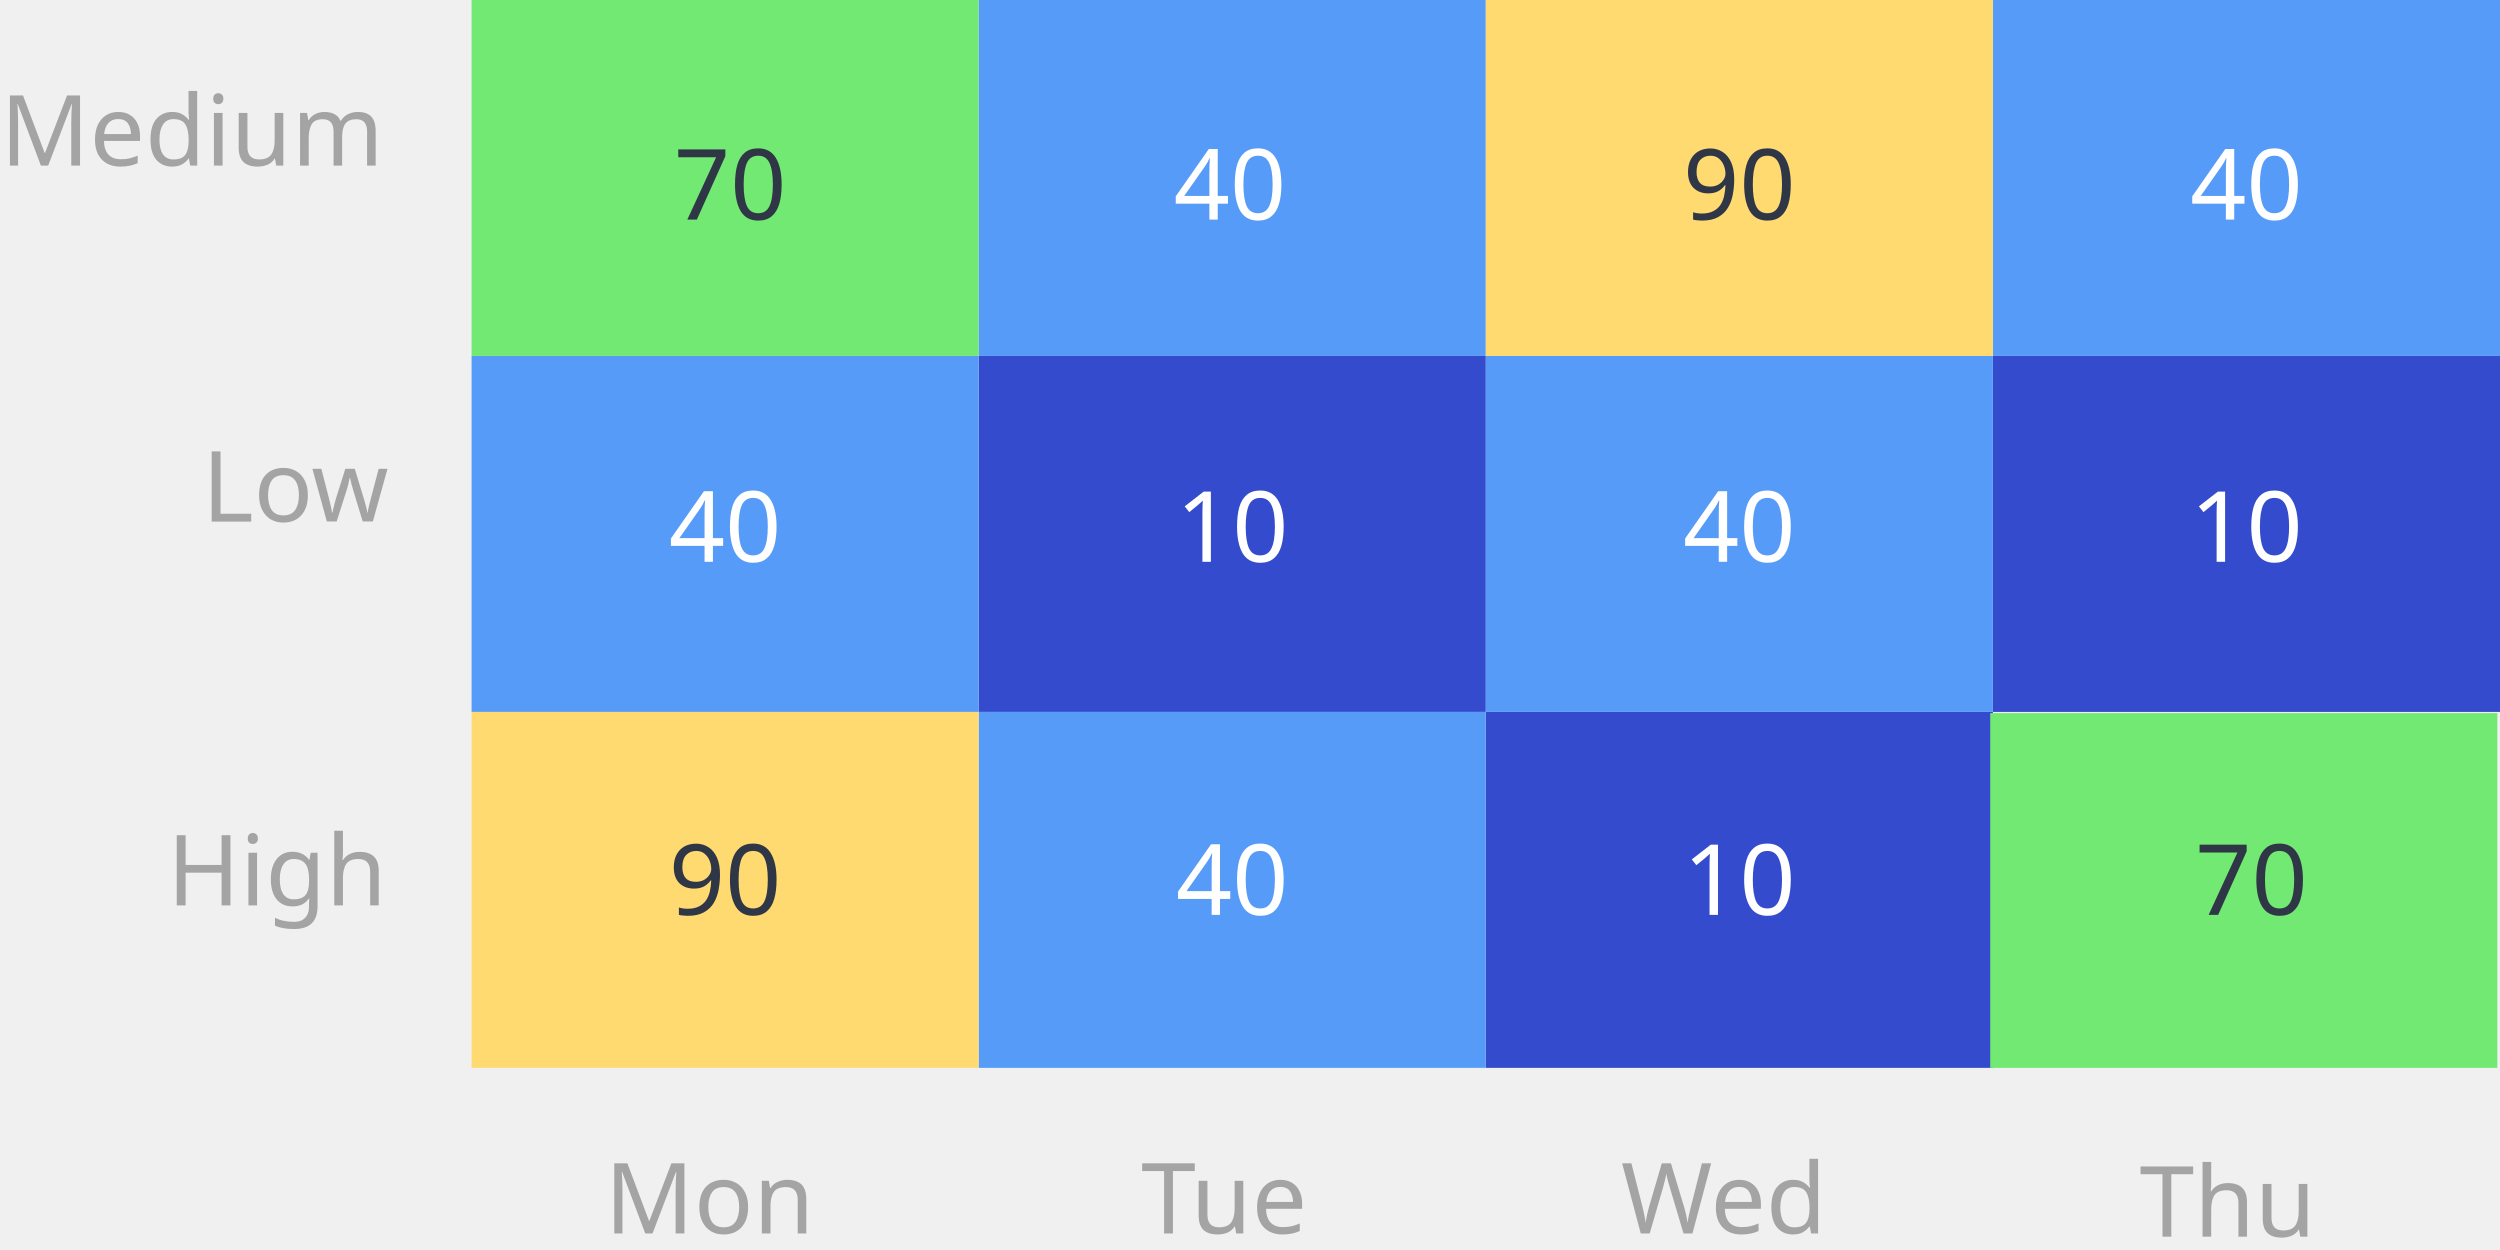
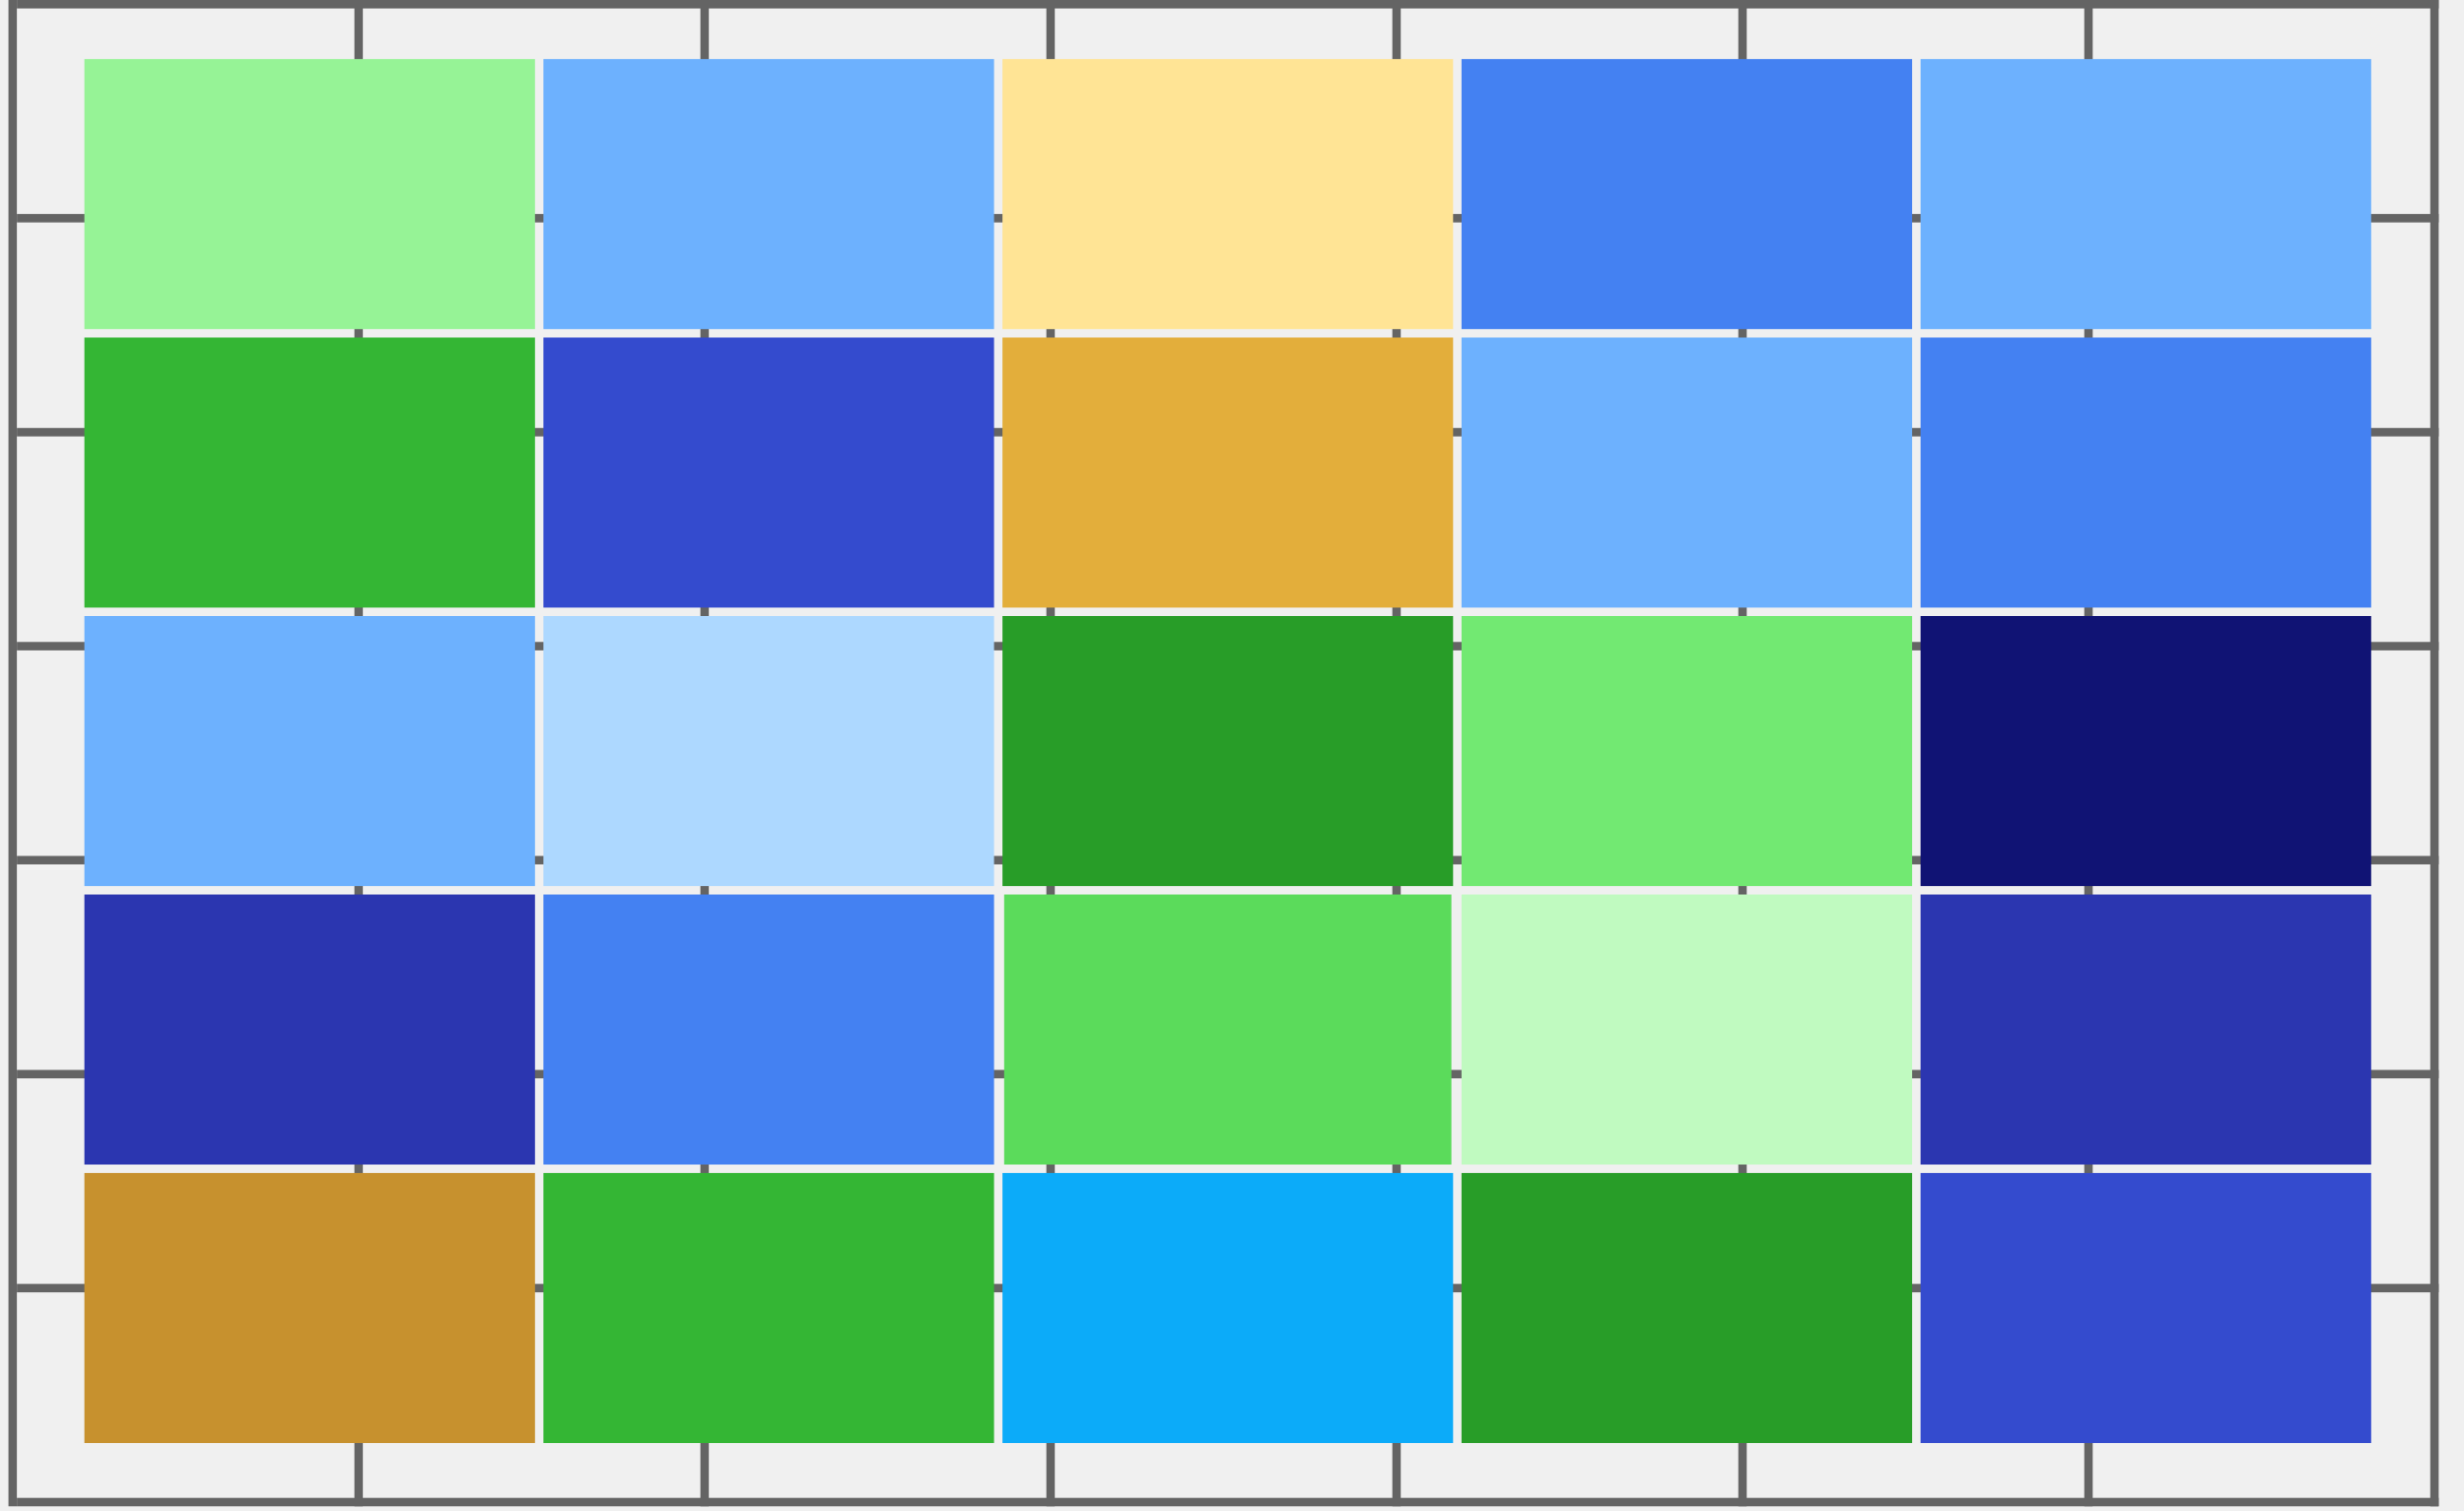
- <svg xmlns="http://www.w3.org/2000/svg" width="356" height="178" viewBox="0 0 356 178" fill="none">
-   <g clip-path="url(#clip0_166_6125)">
-     <rect x="139.365" y="50.688" width="72.212" height="50.688" fill="#344BCE" />
-     <path d="M172.429 80H171.225V73.014C171.225 72.613 171.229 72.291 171.239 72.048C171.248 71.805 171.262 71.553 171.281 71.292C171.131 71.441 170.991 71.567 170.861 71.67C170.739 71.773 170.59 71.903 170.413 72.062L169.349 72.93L168.705 72.104L171.407 70.004H172.429V80ZM182.792 74.988C182.792 76.071 182.68 76.995 182.456 77.76C182.232 78.525 181.873 79.113 181.378 79.524C180.893 79.935 180.254 80.14 179.46 80.14C178.331 80.14 177.496 79.687 176.954 78.782C176.422 77.867 176.156 76.603 176.156 74.988C176.156 73.905 176.264 72.981 176.478 72.216C176.702 71.451 177.057 70.867 177.542 70.466C178.028 70.055 178.667 69.85 179.46 69.85C180.58 69.85 181.416 70.303 181.966 71.208C182.517 72.104 182.792 73.364 182.792 74.988ZM177.388 74.988C177.388 76.36 177.542 77.387 177.85 78.068C178.168 78.749 178.704 79.09 179.46 79.09C180.207 79.09 180.739 78.754 181.056 78.082C181.383 77.401 181.546 76.369 181.546 74.988C181.546 73.625 181.383 72.603 181.056 71.922C180.739 71.241 180.207 70.9 179.46 70.9C178.704 70.9 178.168 71.241 177.85 71.922C177.542 72.603 177.388 73.625 177.388 74.988Z" fill="white" />
-     <rect x="283.788" y="50.688" width="72.212" height="50.688" fill="#344BCE" />
-     <path d="M316.852 80H315.648V73.014C315.648 72.613 315.653 72.291 315.662 72.048C315.672 71.805 315.686 71.553 315.704 71.292C315.555 71.441 315.415 71.567 315.284 71.67C315.163 71.773 315.014 71.903 314.836 72.062L313.772 72.93L313.128 72.104L315.83 70.004H316.852V80ZM327.216 74.988C327.216 76.071 327.104 76.995 326.88 77.76C326.656 78.525 326.297 79.113 325.802 79.524C325.317 79.935 324.677 80.14 323.884 80.14C322.755 80.14 321.919 79.687 321.378 78.782C320.846 77.867 320.58 76.603 320.58 74.988C320.58 73.905 320.687 72.981 320.902 72.216C321.126 71.451 321.481 70.867 321.966 70.466C322.451 70.055 323.091 69.85 323.884 69.85C325.004 69.85 325.839 70.303 326.39 71.208C326.941 72.104 327.216 73.364 327.216 74.988ZM321.812 74.988C321.812 76.36 321.966 77.387 322.274 78.068C322.591 78.749 323.128 79.09 323.884 79.09C324.631 79.09 325.163 78.754 325.48 78.082C325.807 77.401 325.97 76.369 325.97 74.988C325.97 73.625 325.807 72.603 325.48 71.922C325.163 71.241 324.631 70.9 323.884 70.9C323.128 70.9 322.591 71.241 322.274 71.922C321.966 72.603 321.812 73.625 321.812 74.988Z" fill="white" />
-     <rect x="211.576" y="101.376" width="72.212" height="50.688" fill="#344BCE" />
-     <path d="M244.641 130.274H243.437V123.288C243.437 122.887 243.441 122.565 243.451 122.322C243.46 122.08 243.474 121.828 243.493 121.566C243.343 121.716 243.203 121.842 243.073 121.944C242.951 122.047 242.802 122.178 242.625 122.336L241.561 123.204L240.917 122.378L243.619 120.278H244.641V130.274ZM255.004 125.262C255.004 126.345 254.892 127.269 254.668 128.034C254.444 128.8 254.085 129.388 253.59 129.798C253.105 130.209 252.466 130.414 251.672 130.414C250.543 130.414 249.708 129.962 249.166 129.056C248.634 128.142 248.368 126.877 248.368 125.262C248.368 124.18 248.476 123.256 248.69 122.49C248.914 121.725 249.269 121.142 249.754 120.74C250.24 120.33 250.879 120.124 251.672 120.124C252.792 120.124 253.628 120.577 254.178 121.482C254.729 122.378 255.004 123.638 255.004 125.262ZM249.6 125.262C249.6 126.634 249.754 127.661 250.062 128.342C250.38 129.024 250.916 129.364 251.672 129.364C252.419 129.364 252.951 129.028 253.268 128.356C253.595 127.675 253.758 126.644 253.758 125.262C253.758 123.9 253.595 122.878 253.268 122.196C252.951 121.515 252.419 121.174 251.672 121.174C250.916 121.174 250.38 121.515 250.062 122.196C249.754 122.878 249.6 123.9 249.6 125.262Z" fill="white" />
-     <rect x="211.576" y="50.688" width="72.212" height="50.688" fill="#579BF9" />
-     <path d="M247.398 77.732H245.942V80H244.752V77.732H239.964V76.682L244.668 69.948H245.942V76.626H247.398V77.732ZM244.752 76.626V73.476C244.752 72.991 244.757 72.58 244.766 72.244C244.785 71.899 244.804 71.572 244.822 71.264H244.766C244.692 71.441 244.598 71.633 244.486 71.838C244.374 72.043 244.267 72.216 244.164 72.356L241.168 76.626H244.752ZM255.004 74.988C255.004 76.071 254.892 76.995 254.668 77.76C254.444 78.525 254.085 79.113 253.59 79.524C253.105 79.935 252.465 80.14 251.672 80.14C250.543 80.14 249.707 79.687 249.166 78.782C248.634 77.867 248.368 76.603 248.368 74.988C248.368 73.905 248.475 72.981 248.69 72.216C248.914 71.451 249.269 70.867 249.754 70.466C250.239 70.055 250.879 69.85 251.672 69.85C252.792 69.85 253.627 70.303 254.178 71.208C254.729 72.104 255.004 73.364 255.004 74.988ZM249.6 74.988C249.6 76.36 249.754 77.387 250.062 78.068C250.379 78.749 250.916 79.09 251.672 79.09C252.419 79.09 252.951 78.754 253.268 78.082C253.595 77.401 253.758 76.369 253.758 74.988C253.758 73.625 253.595 72.603 253.268 71.922C252.951 71.241 252.419 70.9 251.672 70.9C250.916 70.9 250.379 71.241 250.062 71.922C249.754 72.603 249.6 73.625 249.6 74.988Z" fill="white" />
-     <rect x="139.365" y="101.376" width="72.212" height="50.688" fill="#579BF9" />
-     <path d="M175.187 128.006H173.731V130.274H172.541V128.006H167.753V126.956L172.457 120.222H173.731V126.9H175.187V128.006ZM172.541 126.9V123.75C172.541 123.265 172.545 122.854 172.555 122.518C172.573 122.173 172.592 121.846 172.611 121.538H172.555C172.48 121.716 172.387 121.907 172.275 122.112C172.163 122.318 172.055 122.49 171.953 122.63L168.957 126.9H172.541ZM182.792 125.262C182.792 126.345 182.68 127.269 182.456 128.034C182.232 128.8 181.873 129.388 181.378 129.798C180.893 130.209 180.254 130.414 179.46 130.414C178.331 130.414 177.496 129.962 176.954 129.056C176.422 128.142 176.156 126.877 176.156 125.262C176.156 124.18 176.264 123.256 176.478 122.49C176.702 121.725 177.057 121.142 177.542 120.74C178.028 120.33 178.667 120.124 179.46 120.124C180.58 120.124 181.416 120.577 181.966 121.482C182.517 122.378 182.792 123.638 182.792 125.262ZM177.388 125.262C177.388 126.634 177.542 127.661 177.85 128.342C178.168 129.024 178.704 129.364 179.46 129.364C180.207 129.364 180.739 129.028 181.056 128.356C181.383 127.675 181.546 126.644 181.546 125.262C181.546 123.9 181.383 122.878 181.056 122.196C180.739 121.515 180.207 121.174 179.46 121.174C178.704 121.174 178.168 121.515 177.85 122.196C177.542 122.878 177.388 123.9 177.388 125.262Z" fill="white" />
-     <rect x="139.365" width="72.212" height="50.688" fill="#579BF9" />
-     <path d="M174.861 29.006H173.405V31.274H172.215V29.006H167.427V27.956L172.131 21.222H173.405V27.9H174.861V29.006ZM172.215 27.9V24.75C172.215 24.265 172.22 23.854 172.229 23.518C172.248 23.173 172.266 22.846 172.285 22.538H172.229C172.154 22.716 172.061 22.907 171.949 23.112C171.837 23.318 171.73 23.49 171.627 23.63L168.631 27.9H172.215ZM182.467 26.262C182.467 27.345 182.355 28.269 182.131 29.034C181.907 29.8 181.547 30.388 181.053 30.798C180.567 31.209 179.928 31.414 179.135 31.414C178.005 31.414 177.17 30.962 176.629 30.056C176.097 29.142 175.831 27.877 175.831 26.262C175.831 25.18 175.938 24.256 176.153 23.49C176.377 22.725 176.731 22.142 177.217 21.74C177.702 21.33 178.341 21.124 179.135 21.124C180.255 21.124 181.09 21.577 181.641 22.482C182.191 23.378 182.467 24.638 182.467 26.262ZM177.063 26.262C177.063 27.634 177.217 28.661 177.525 29.342C177.842 30.024 178.379 30.364 179.135 30.364C179.881 30.364 180.413 30.028 180.731 29.356C181.057 28.675 181.221 27.644 181.221 26.262C181.221 24.9 181.057 23.878 180.731 23.196C180.413 22.515 179.881 22.174 179.135 22.174C178.379 22.174 177.842 22.515 177.525 23.196C177.217 23.878 177.063 24.9 177.063 26.262Z" fill="white" />
-     <rect x="283.788" width="72.212" height="50.688" fill="#579BF9" />
-     <path d="M319.61 29.006H318.154V31.274H316.964V29.006H312.176V27.956L316.88 21.222H318.154V27.9H319.61V29.006ZM316.964 27.9V24.75C316.964 24.265 316.969 23.854 316.978 23.518C316.997 23.173 317.016 22.846 317.034 22.538H316.978C316.904 22.716 316.81 22.907 316.698 23.112C316.586 23.318 316.479 23.49 316.376 23.63L313.38 27.9H316.964ZM327.216 26.262C327.216 27.345 327.104 28.269 326.88 29.034C326.656 29.8 326.297 30.388 325.802 30.798C325.317 31.209 324.677 31.414 323.884 31.414C322.755 31.414 321.919 30.962 321.378 30.056C320.846 29.142 320.58 27.877 320.58 26.262C320.58 25.18 320.687 24.256 320.902 23.49C321.126 22.725 321.481 22.142 321.966 21.74C322.451 21.33 323.091 21.124 323.884 21.124C325.004 21.124 325.839 21.577 326.39 22.482C326.941 23.378 327.216 24.638 327.216 26.262ZM321.812 26.262C321.812 27.634 321.966 28.661 322.274 29.342C322.591 30.024 323.128 30.364 323.884 30.364C324.631 30.364 325.163 30.028 325.48 29.356C325.807 28.675 325.97 27.644 325.97 26.262C325.97 24.9 325.807 23.878 325.48 23.196C325.163 22.515 324.631 22.174 323.884 22.174C323.128 22.174 322.591 22.515 322.274 23.196C321.966 23.878 321.812 24.9 321.812 26.262Z" fill="white" />
-     <rect x="67.153" y="50.688" width="72.212" height="50.688" fill="#579BF9" />
-     <path d="M102.975 77.732H101.519V80H100.329V77.732H95.541V76.682L100.245 69.948H101.519V76.626H102.975V77.732ZM100.329 76.626V73.476C100.329 72.991 100.333 72.58 100.343 72.244C100.361 71.899 100.38 71.572 100.399 71.264H100.343C100.268 71.441 100.175 71.633 100.063 71.838C99.951 72.043 99.843 72.216 99.741 72.356L96.745 76.626H100.329ZM110.58 74.988C110.58 76.071 110.468 76.995 110.244 77.76C110.02 78.525 109.661 79.113 109.166 79.524C108.681 79.935 108.042 80.14 107.248 80.14C106.119 80.14 105.284 79.687 104.742 78.782C104.21 77.867 103.944 76.603 103.944 74.988C103.944 73.905 104.052 72.981 104.266 72.216C104.49 71.451 104.845 70.867 105.33 70.466C105.816 70.055 106.455 69.85 107.248 69.85C108.368 69.85 109.204 70.303 109.754 71.208C110.305 72.104 110.58 73.364 110.58 74.988ZM105.176 74.988C105.176 76.36 105.33 77.387 105.638 78.068C105.956 78.749 106.492 79.09 107.248 79.09C107.995 79.09 108.527 78.754 108.844 78.082C109.171 77.401 109.334 76.369 109.334 74.988C109.334 73.625 109.171 72.603 108.844 71.922C108.527 71.241 107.995 70.9 107.248 70.9C106.492 70.9 105.956 71.241 105.638 71.922C105.33 72.603 105.176 73.625 105.176 74.988Z" fill="white" />
-     <rect x="211.576" width="72.212" height="50.688" fill="#FFDA70" />
-     <path d="M246.951 25.548C246.951 26.267 246.885 26.976 246.755 27.676C246.633 28.367 246.405 28.997 246.069 29.566C245.742 30.126 245.275 30.574 244.669 30.91C244.071 31.246 243.301 31.414 242.359 31.414C242.172 31.414 241.953 31.4 241.701 31.372C241.449 31.354 241.248 31.321 241.099 31.274V30.224C241.463 30.346 241.873 30.406 242.331 30.406C242.984 30.406 243.521 30.299 243.941 30.084C244.37 29.87 244.711 29.58 244.963 29.216C245.215 28.843 245.397 28.414 245.509 27.928C245.621 27.434 245.686 26.916 245.705 26.374H245.621C245.406 26.692 245.107 26.967 244.725 27.2C244.342 27.424 243.847 27.536 243.241 27.536C242.382 27.536 241.687 27.275 241.155 26.752C240.632 26.22 240.371 25.474 240.371 24.512C240.371 23.812 240.501 23.21 240.763 22.706C241.024 22.202 241.393 21.815 241.869 21.544C242.354 21.274 242.919 21.138 243.563 21.138C244.197 21.138 244.771 21.302 245.285 21.628C245.798 21.946 246.204 22.431 246.503 23.084C246.801 23.728 246.951 24.55 246.951 25.548ZM243.563 22.174C242.984 22.174 242.508 22.366 242.135 22.748C241.771 23.131 241.589 23.714 241.589 24.498C241.589 25.142 241.743 25.651 242.051 26.024C242.368 26.388 242.853 26.57 243.507 26.57C243.955 26.57 244.342 26.482 244.669 26.304C244.995 26.118 245.247 25.884 245.425 25.604C245.611 25.324 245.705 25.035 245.705 24.736C245.705 24.335 245.625 23.938 245.467 23.546C245.308 23.154 245.07 22.828 244.753 22.566C244.435 22.305 244.039 22.174 243.563 22.174ZM255.004 26.262C255.004 27.345 254.892 28.269 254.668 29.034C254.444 29.8 254.085 30.388 253.59 30.798C253.105 31.209 252.466 31.414 251.672 31.414C250.543 31.414 249.708 30.962 249.166 30.056C248.634 29.142 248.368 27.877 248.368 26.262C248.368 25.18 248.476 24.256 248.69 23.49C248.914 22.725 249.269 22.142 249.754 21.74C250.24 21.33 250.879 21.124 251.672 21.124C252.792 21.124 253.628 21.577 254.178 22.482C254.729 23.378 255.004 24.638 255.004 26.262ZM249.6 26.262C249.6 27.634 249.754 28.661 250.062 29.342C250.38 30.024 250.916 30.364 251.672 30.364C252.419 30.364 252.951 30.028 253.268 29.356C253.595 28.675 253.758 27.644 253.758 26.262C253.758 24.9 253.595 23.878 253.268 23.196C252.951 22.515 252.419 22.174 251.672 22.174C250.916 22.174 250.38 22.515 250.062 23.196C249.754 23.878 249.6 24.9 249.6 26.262Z" fill="#2F3646" />
-     <rect x="67.153" width="72.212" height="50.688" fill="#72E972" />
-     <path d="M97.873 31.274L101.975 22.398H96.585V21.278H103.291V22.23L99.231 31.274H97.873ZM111.303 26.262C111.303 27.345 111.191 28.269 110.967 29.034C110.743 29.8 110.383 30.388 109.889 30.798C109.403 31.209 108.764 31.414 107.971 31.414C106.841 31.414 106.006 30.962 105.465 30.056C104.933 29.142 104.667 27.877 104.667 26.262C104.667 25.18 104.774 24.256 104.989 23.49C105.213 22.725 105.567 22.142 106.053 21.74C106.538 21.33 107.177 21.124 107.971 21.124C109.091 21.124 109.926 21.577 110.477 22.482C111.027 23.378 111.303 24.638 111.303 26.262ZM105.899 26.262C105.899 27.634 106.053 28.661 106.361 29.342C106.678 30.024 107.215 30.364 107.971 30.364C108.717 30.364 109.249 30.028 109.567 29.356C109.893 28.675 110.057 27.644 110.057 26.262C110.057 24.9 109.893 23.878 109.567 23.196C109.249 22.515 108.717 22.174 107.971 22.174C107.215 22.174 106.678 22.515 106.361 23.196C106.053 23.878 105.899 24.9 105.899 26.262Z" fill="#2F3646" />
-     <rect x="67.153" y="101.376" width="72.212" height="50.688" fill="#FFDA70" />
-     <path d="M102.527 124.548C102.527 125.267 102.461 125.976 102.331 126.676C102.209 127.367 101.981 127.997 101.645 128.566C101.318 129.126 100.851 129.574 100.245 129.91C99.647 130.246 98.877 130.414 97.935 130.414C97.748 130.414 97.529 130.4 97.277 130.372C97.025 130.354 96.824 130.321 96.675 130.274V129.224C97.039 129.346 97.449 129.406 97.907 129.406C98.56 129.406 99.097 129.299 99.517 129.084C99.946 128.87 100.287 128.58 100.539 128.216C100.791 127.843 100.973 127.414 101.085 126.928C101.197 126.434 101.262 125.916 101.281 125.374H101.197C100.982 125.692 100.683 125.967 100.301 126.2C99.918 126.424 99.423 126.536 98.817 126.536C97.958 126.536 97.263 126.275 96.731 125.752C96.208 125.22 95.947 124.474 95.947 123.512C95.947 122.812 96.077 122.21 96.339 121.706C96.6 121.202 96.969 120.815 97.445 120.544C97.93 120.274 98.495 120.138 99.139 120.138C99.773 120.138 100.347 120.302 100.861 120.628C101.374 120.946 101.78 121.431 102.079 122.084C102.377 122.728 102.527 123.55 102.527 124.548ZM99.139 121.174C98.56 121.174 98.084 121.366 97.711 121.748C97.347 122.131 97.165 122.714 97.165 123.498C97.165 124.142 97.319 124.651 97.627 125.024C97.944 125.388 98.429 125.57 99.083 125.57C99.531 125.57 99.918 125.482 100.245 125.304C100.571 125.118 100.823 124.884 101.001 124.604C101.187 124.324 101.281 124.035 101.281 123.736C101.281 123.335 101.201 122.938 101.043 122.546C100.884 122.154 100.646 121.828 100.329 121.566C100.011 121.305 99.615 121.174 99.139 121.174ZM110.58 125.262C110.58 126.345 110.468 127.269 110.244 128.034C110.02 128.8 109.661 129.388 109.166 129.798C108.681 130.209 108.042 130.414 107.248 130.414C106.119 130.414 105.284 129.962 104.742 129.056C104.21 128.142 103.944 126.877 103.944 125.262C103.944 124.18 104.052 123.256 104.266 122.49C104.49 121.725 104.845 121.142 105.33 120.74C105.816 120.33 106.455 120.124 107.248 120.124C108.368 120.124 109.204 120.577 109.754 121.482C110.305 122.378 110.58 123.638 110.58 125.262ZM105.176 125.262C105.176 126.634 105.33 127.661 105.638 128.342C105.956 129.024 106.492 129.364 107.248 129.364C107.995 129.364 108.527 129.028 108.844 128.356C109.171 127.675 109.334 126.644 109.334 125.262C109.334 123.9 109.171 122.878 108.844 122.196C108.527 121.515 107.995 121.174 107.248 121.174C106.492 121.174 105.956 121.515 105.638 122.196C105.33 122.878 105.176 123.9 105.176 125.262Z" fill="#2F3646" />
-     <rect x="283.408" y="101.55" width="72.212" height="50.688" fill="#72E972" />
-     <path d="M314.508 130.274L318.61 121.398H313.22V120.278H319.926V121.23L315.866 130.274H314.508ZM327.938 125.262C327.938 126.345 327.826 127.269 327.602 128.034C327.378 128.8 327.019 129.388 326.524 129.798C326.039 130.209 325.399 130.414 324.606 130.414C323.477 130.414 322.641 129.962 322.1 129.056C321.568 128.142 321.302 126.877 321.302 125.262C321.302 124.18 321.409 123.256 321.624 122.49C321.848 121.725 322.203 121.142 322.688 120.74C323.173 120.33 323.813 120.124 324.606 120.124C325.726 120.124 326.561 120.577 327.112 121.482C327.663 122.378 327.938 123.638 327.938 125.262ZM322.534 125.262C322.534 126.634 322.688 127.661 322.996 128.342C323.313 129.024 323.85 129.364 324.606 129.364C325.353 129.364 325.885 129.028 326.202 128.356C326.529 127.675 326.692 126.644 326.692 125.262C326.692 123.9 326.529 122.878 326.202 122.196C325.885 121.515 325.353 121.174 324.606 121.174C323.85 121.174 323.313 121.515 322.996 122.196C322.688 122.878 322.534 123.9 322.534 125.262Z" fill="#2F3646" />
-   </g>
-   <path d="M32.814 128.933H31.554V124.271H26.43V128.933H25.17V118.937H26.43V123.165H31.554V118.937H32.814V128.933ZM36.009 118.615C36.195 118.615 36.359 118.68 36.499 118.811C36.648 118.932 36.723 119.128 36.723 119.399C36.723 119.67 36.648 119.87 36.499 120.001C36.359 120.122 36.195 120.183 36.009 120.183C35.803 120.183 35.631 120.122 35.491 120.001C35.351 119.87 35.281 119.67 35.281 119.399C35.281 119.128 35.351 118.932 35.491 118.811C35.631 118.68 35.803 118.615 36.009 118.615ZM36.611 121.429V128.933H35.379V121.429H36.611ZM41.648 121.289C42.143 121.289 42.586 121.382 42.978 121.569C43.379 121.756 43.72 122.04 44 122.423H44.07L44.238 121.429H45.218V129.059C45.218 130.132 44.943 130.94 44.392 131.481C43.851 132.022 43.006 132.293 41.858 132.293C40.757 132.293 39.856 132.134 39.156 131.817V130.683C39.893 131.075 40.817 131.271 41.928 131.271C42.572 131.271 43.076 131.08 43.44 130.697C43.813 130.324 44 129.81 44 129.157V128.863C44 128.751 44.005 128.592 44.014 128.387C44.023 128.172 44.033 128.023 44.042 127.939H43.986C43.482 128.695 42.707 129.073 41.662 129.073C40.691 129.073 39.931 128.732 39.38 128.051C38.839 127.37 38.568 126.418 38.568 125.195C38.568 124 38.839 123.053 39.38 122.353C39.931 121.644 40.687 121.289 41.648 121.289ZM41.816 122.325C41.191 122.325 40.705 122.577 40.36 123.081C40.015 123.576 39.842 124.285 39.842 125.209C39.842 126.133 40.01 126.842 40.346 127.337C40.682 127.822 41.181 128.065 41.844 128.065C42.6 128.065 43.151 127.864 43.496 127.463C43.841 127.052 44.014 126.394 44.014 125.489V125.195C44.014 124.178 43.837 123.445 43.482 122.997C43.127 122.549 42.572 122.325 41.816 122.325ZM48.833 118.293V121.415C48.833 121.788 48.81 122.138 48.763 122.465H48.847C49.09 122.082 49.417 121.793 49.827 121.597C50.247 121.401 50.7 121.303 51.185 121.303C52.091 121.303 52.772 121.522 53.229 121.961C53.696 122.39 53.929 123.086 53.929 124.047V128.933H52.711V124.131C52.711 122.927 52.151 122.325 51.031 122.325C50.191 122.325 49.613 122.563 49.295 123.039C48.987 123.506 48.833 124.178 48.833 125.055V128.933H47.601V118.293H48.833Z" fill="#A4A4A4" />
-   <path d="M30.142 74.274V64.278H31.402V73.154H35.77V74.274H30.142ZM43.84 70.508C43.84 71.749 43.523 72.71 42.888 73.392C42.263 74.073 41.413 74.414 40.34 74.414C39.677 74.414 39.085 74.264 38.562 73.966C38.049 73.658 37.643 73.215 37.344 72.636C37.045 72.048 36.896 71.338 36.896 70.508C36.896 69.266 37.204 68.31 37.82 67.638C38.445 66.966 39.299 66.63 40.382 66.63C41.054 66.63 41.651 66.784 42.174 67.092C42.697 67.391 43.103 67.829 43.392 68.408C43.691 68.977 43.84 69.677 43.84 70.508ZM38.17 70.508C38.17 71.394 38.343 72.099 38.688 72.622C39.043 73.135 39.603 73.392 40.368 73.392C41.124 73.392 41.679 73.135 42.034 72.622C42.389 72.099 42.566 71.394 42.566 70.508C42.566 69.621 42.389 68.926 42.034 68.422C41.679 67.918 41.119 67.666 40.354 67.666C39.589 67.666 39.033 67.918 38.688 68.422C38.343 68.926 38.17 69.621 38.17 70.508ZM51.651 74.26L50.363 70.032C50.242 69.649 50.135 69.276 50.041 68.912C49.948 68.548 49.883 68.258 49.845 68.044H49.789C49.752 68.258 49.691 68.548 49.607 68.912C49.523 69.276 49.416 69.654 49.285 70.046L47.941 74.26H46.541L44.483 66.756H45.757L46.793 70.76C46.896 71.161 46.994 71.567 47.087 71.978C47.181 72.388 47.246 72.729 47.283 73H47.339C47.367 72.841 47.409 72.645 47.465 72.412C47.521 72.178 47.582 71.936 47.647 71.684C47.712 71.422 47.778 71.189 47.843 70.984L49.173 66.756H50.517L51.805 70.984C51.898 71.311 51.996 71.66 52.099 72.034C52.202 72.407 52.272 72.725 52.309 72.986H52.365C52.393 72.752 52.454 72.43 52.547 72.02C52.65 71.609 52.757 71.189 52.869 70.76L53.919 66.756H55.179L53.093 74.26H51.651Z" fill="#A4A4A4" />
-   <path d="M5.824 23.586L2.534 14.822H2.478C2.506 15.111 2.529 15.503 2.548 15.998C2.567 16.483 2.576 16.992 2.576 17.524V23.586H1.414V13.59H3.276L6.356 21.78H6.412L9.548 13.59H11.396V23.586H10.15V17.44C10.15 16.954 10.159 16.474 10.178 15.998C10.206 15.522 10.229 15.134 10.248 14.836H10.192L6.86 23.586H5.824ZM16.845 15.942C17.48 15.942 18.031 16.082 18.497 16.362C18.964 16.642 19.319 17.038 19.561 17.552C19.813 18.056 19.939 18.648 19.939 19.33V20.072H14.801C14.82 20.921 15.035 21.57 15.445 22.018C15.865 22.456 16.449 22.676 17.195 22.676C17.671 22.676 18.091 22.634 18.455 22.55C18.829 22.456 19.211 22.326 19.603 22.158V23.236C19.221 23.404 18.843 23.525 18.469 23.6C18.096 23.684 17.653 23.726 17.139 23.726C16.421 23.726 15.791 23.581 15.249 23.292C14.708 23.003 14.283 22.573 13.975 22.004C13.677 21.434 13.527 20.73 13.527 19.89C13.527 19.069 13.663 18.364 13.933 17.776C14.213 17.188 14.601 16.735 15.095 16.418C15.599 16.101 16.183 15.942 16.845 15.942ZM16.831 16.95C16.243 16.95 15.777 17.141 15.431 17.524C15.095 17.897 14.895 18.42 14.829 19.092H18.651C18.642 18.457 18.493 17.944 18.203 17.552C17.914 17.151 17.457 16.95 16.831 16.95ZM24.51 23.726C23.576 23.726 22.83 23.404 22.27 22.76C21.71 22.107 21.43 21.136 21.43 19.848C21.43 18.56 21.71 17.589 22.27 16.936C22.839 16.273 23.59 15.942 24.524 15.942C25.102 15.942 25.574 16.049 25.938 16.264C26.311 16.479 26.614 16.74 26.848 17.048H26.932C26.913 16.927 26.894 16.749 26.876 16.516C26.857 16.273 26.848 16.082 26.848 15.942V12.946H28.08V23.586H27.086L26.904 22.578H26.848C26.624 22.895 26.325 23.166 25.952 23.39C25.578 23.614 25.098 23.726 24.51 23.726ZM24.706 22.704C25.499 22.704 26.054 22.489 26.372 22.06C26.698 21.621 26.862 20.963 26.862 20.086V19.862C26.862 18.928 26.708 18.215 26.4 17.72C26.092 17.216 25.522 16.964 24.692 16.964C24.029 16.964 23.53 17.23 23.194 17.762C22.867 18.285 22.704 18.989 22.704 19.876C22.704 20.772 22.867 21.467 23.194 21.962C23.53 22.456 24.034 22.704 24.706 22.704ZM31.093 13.268C31.28 13.268 31.443 13.333 31.583 13.464C31.732 13.585 31.807 13.781 31.807 14.052C31.807 14.322 31.732 14.523 31.583 14.654C31.443 14.775 31.28 14.836 31.093 14.836C30.888 14.836 30.715 14.775 30.575 14.654C30.435 14.523 30.365 14.322 30.365 14.052C30.365 13.781 30.435 13.585 30.575 13.464C30.715 13.333 30.888 13.268 31.093 13.268ZM31.695 16.082V23.586H30.463V16.082H31.695ZM40.344 16.082V23.586H39.336L39.154 22.592H39.098C38.856 22.984 38.52 23.273 38.09 23.46C37.661 23.637 37.204 23.726 36.718 23.726C35.813 23.726 35.132 23.511 34.674 23.082C34.217 22.643 33.988 21.948 33.988 20.996V16.082H35.234V20.912C35.234 22.107 35.79 22.704 36.9 22.704C37.731 22.704 38.305 22.471 38.622 22.004C38.949 21.537 39.112 20.865 39.112 19.988V16.082H40.344ZM50.959 15.942C51.808 15.942 52.443 16.161 52.863 16.6C53.283 17.038 53.493 17.738 53.493 18.7V23.586H52.275V18.756C52.275 17.57 51.766 16.978 50.749 16.978C50.021 16.978 49.498 17.188 49.181 17.608C48.873 18.028 48.719 18.639 48.719 19.442V23.586H47.501V18.756C47.501 17.57 46.987 16.978 45.961 16.978C45.205 16.978 44.682 17.211 44.393 17.678C44.103 18.145 43.959 18.817 43.959 19.694V23.586H42.727V16.082H43.721L43.903 17.104H43.973C44.206 16.712 44.519 16.422 44.911 16.236C45.312 16.04 45.737 15.942 46.185 15.942C47.361 15.942 48.126 16.362 48.481 17.202H48.551C48.803 16.773 49.143 16.455 49.573 16.25C50.002 16.044 50.464 15.942 50.959 15.942Z" fill="#A4A4A4" />
-   <path d="M91.885 175.65L88.595 166.886H88.539C88.567 167.175 88.591 167.567 88.609 168.062C88.628 168.547 88.637 169.056 88.637 169.588V175.65H87.475V165.654H89.337L92.417 173.844H92.473L95.609 165.654H97.457V175.65H96.211V169.504C96.211 169.018 96.221 168.538 96.239 168.062C96.267 167.586 96.291 167.198 96.309 166.9H96.253L92.921 175.65H91.885ZM106.533 171.884C106.533 173.125 106.215 174.086 105.581 174.768C104.955 175.449 104.106 175.79 103.033 175.79C102.37 175.79 101.777 175.64 101.255 175.342C100.741 175.034 100.335 174.59 100.037 174.012C99.738 173.424 99.588 172.714 99.588 171.884C99.588 170.642 99.897 169.686 100.513 169.014C101.138 168.342 101.992 168.006 103.075 168.006C103.747 168.006 104.344 168.16 104.867 168.468C105.389 168.766 105.795 169.205 106.085 169.784C106.383 170.353 106.533 171.053 106.533 171.884ZM100.863 171.884C100.863 172.77 101.035 173.475 101.381 173.998C101.735 174.511 102.295 174.768 103.061 174.768C103.817 174.768 104.372 174.511 104.727 173.998C105.081 173.475 105.259 172.77 105.259 171.884C105.259 170.997 105.081 170.302 104.727 169.798C104.372 169.294 103.812 169.042 103.047 169.042C102.281 169.042 101.726 169.294 101.381 169.798C101.035 170.302 100.863 170.997 100.863 171.884ZM112.097 168.006C112.993 168.006 113.67 168.225 114.127 168.664C114.584 169.102 114.813 169.802 114.813 170.764V175.65H113.595V170.848C113.595 169.644 113.035 169.042 111.915 169.042C111.084 169.042 110.51 169.275 110.193 169.742C109.876 170.208 109.717 170.88 109.717 171.758V175.65H108.485V168.146H109.479L109.661 169.168H109.731C109.974 168.776 110.31 168.486 110.739 168.3C111.168 168.104 111.621 168.006 112.097 168.006Z" fill="#A4A4A4" />
-   <path d="M167.025 175.65H165.765V166.76H162.643V165.654H170.133V166.76H167.025V175.65ZM177.047 168.146V175.65H176.039L175.857 174.656H175.801C175.558 175.048 175.222 175.337 174.793 175.524C174.364 175.701 173.906 175.79 173.421 175.79C172.516 175.79 171.834 175.575 171.377 175.146C170.92 174.707 170.691 174.012 170.691 173.06V168.146H171.937V172.976C171.937 174.17 172.492 174.768 173.603 174.768C174.434 174.768 175.008 174.534 175.325 174.068C175.652 173.601 175.815 172.929 175.815 172.052V168.146H177.047ZM182.327 168.006C182.962 168.006 183.513 168.146 183.979 168.426C184.446 168.706 184.801 169.102 185.043 169.616C185.295 170.12 185.421 170.712 185.421 171.394V172.136H180.283C180.302 172.985 180.517 173.634 180.927 174.082C181.347 174.52 181.931 174.74 182.677 174.74C183.153 174.74 183.573 174.698 183.937 174.614C184.311 174.52 184.693 174.39 185.085 174.222V175.3C184.703 175.468 184.325 175.589 183.951 175.664C183.578 175.748 183.135 175.79 182.621 175.79C181.903 175.79 181.273 175.645 180.731 175.356C180.19 175.066 179.765 174.637 179.457 174.068C179.159 173.498 179.009 172.794 179.009 171.954C179.009 171.132 179.145 170.428 179.415 169.84C179.695 169.252 180.083 168.799 180.577 168.482C181.081 168.164 181.665 168.006 182.327 168.006ZM182.313 169.014C181.725 169.014 181.259 169.205 180.913 169.588C180.577 169.961 180.377 170.484 180.311 171.156H184.133C184.124 170.521 183.975 170.008 183.685 169.616C183.396 169.214 182.939 169.014 182.313 169.014Z" fill="#A4A4A4" />
-   <path d="M243.666 165.654L241.006 175.65H239.732L237.786 169.098C237.702 168.836 237.622 168.57 237.548 168.3C237.482 168.02 237.422 167.777 237.366 167.572C237.319 167.357 237.291 167.208 237.282 167.124C237.272 167.245 237.221 167.506 237.128 167.908C237.034 168.3 236.927 168.71 236.806 169.14L234.916 175.65H233.642L230.996 165.654H232.312L233.866 171.758C233.978 172.187 234.071 172.602 234.146 173.004C234.23 173.405 234.295 173.783 234.342 174.138C234.388 173.774 234.458 173.377 234.552 172.948C234.645 172.518 234.752 172.098 234.874 171.688L236.638 165.654H237.94L239.774 171.73C239.904 172.159 240.016 172.588 240.11 173.018C240.203 173.447 240.273 173.82 240.32 174.138C240.357 173.792 240.418 173.419 240.502 173.018C240.595 172.607 240.698 172.182 240.81 171.744L242.35 165.654H243.666ZM247.658 168.006C248.293 168.006 248.843 168.146 249.31 168.426C249.777 168.706 250.131 169.102 250.374 169.616C250.626 170.12 250.752 170.712 250.752 171.394V172.136H245.614C245.633 172.985 245.847 173.634 246.258 174.082C246.678 174.52 247.261 174.74 248.008 174.74C248.484 174.74 248.904 174.698 249.268 174.614C249.641 174.52 250.024 174.39 250.416 174.222V175.3C250.033 175.468 249.655 175.589 249.282 175.664C248.909 175.748 248.465 175.79 247.952 175.79C247.233 175.79 246.603 175.645 246.062 175.356C245.521 175.066 245.096 174.637 244.788 174.068C244.489 173.498 244.34 172.794 244.34 171.954C244.34 171.132 244.475 170.428 244.746 169.84C245.026 169.252 245.413 168.799 245.908 168.482C246.412 168.164 246.995 168.006 247.658 168.006ZM247.644 169.014C247.056 169.014 246.589 169.205 246.244 169.588C245.908 169.961 245.707 170.484 245.642 171.156H249.464C249.455 170.521 249.305 170.008 249.016 169.616C248.727 169.214 248.269 169.014 247.644 169.014ZM255.322 175.79C254.389 175.79 253.642 175.468 253.082 174.824C252.522 174.17 252.242 173.2 252.242 171.912C252.242 170.624 252.522 169.653 253.082 169C253.652 168.337 254.403 168.006 255.336 168.006C255.915 168.006 256.386 168.113 256.75 168.328C257.124 168.542 257.427 168.804 257.66 169.112H257.744C257.726 168.99 257.707 168.813 257.688 168.58C257.67 168.337 257.66 168.146 257.66 168.006V165.01H258.892V175.65H257.898L257.716 174.642H257.66C257.436 174.959 257.138 175.23 256.764 175.454C256.391 175.678 255.91 175.79 255.322 175.79ZM255.518 174.768C256.312 174.768 256.867 174.553 257.184 174.124C257.511 173.685 257.674 173.027 257.674 172.15V171.926C257.674 170.992 257.52 170.278 257.212 169.784C256.904 169.28 256.335 169.028 255.504 169.028C254.842 169.028 254.342 169.294 254.006 169.826C253.68 170.348 253.516 171.053 253.516 171.94C253.516 172.836 253.68 173.531 254.006 174.026C254.342 174.52 254.846 174.768 255.518 174.768Z" fill="#A4A4A4" />
-   <path d="M309.196 176.1H307.936V167.21H304.814V166.104H312.304V167.21H309.196V176.1ZM314.875 165.46V168.582C314.875 168.955 314.852 169.305 314.805 169.632H314.889C315.132 169.249 315.458 168.96 315.869 168.764C316.289 168.568 316.742 168.47 317.227 168.47C318.132 168.47 318.814 168.689 319.271 169.128C319.738 169.557 319.971 170.253 319.971 171.214V176.1H318.753V171.298C318.753 170.094 318.193 169.492 317.073 169.492C316.233 169.492 315.654 169.73 315.337 170.206C315.029 170.673 314.875 171.345 314.875 172.222V176.1H313.643V165.46H314.875ZM328.569 168.596V176.1H327.561L327.379 175.106H327.323C327.081 175.498 326.745 175.787 326.315 175.974C325.886 176.151 325.429 176.24 324.943 176.24C324.038 176.24 323.357 176.025 322.899 175.596C322.442 175.157 322.213 174.462 322.213 173.51V168.596H323.459V173.426C323.459 174.621 324.015 175.218 325.125 175.218C325.956 175.218 326.53 174.985 326.847 174.518C327.174 174.051 327.337 173.379 327.337 172.502V168.596H328.569Z" fill="#A4A4A4" />
-   <defs>
-     <clipPath id="clip0_166_6125">
-       <rect width="288.847" height="152.064" fill="white" transform="translate(67.1526)" />
-     </clipPath>
-   </defs>
+ <svg xmlns="http://www.w3.org/2000/svg" width="292" height="179" viewBox="0 0 292 179" fill="none">
+   <line x1="2" y1="0.5" x2="289" y2="0.5" stroke="#646464" />
+   <line x1="2" y1="25.857" x2="289" y2="25.857" stroke="#646464" />
+   <line x1="2" y1="51.214" x2="289" y2="51.214" stroke="#646464" />
+   <line x1="2" y1="76.571" x2="289" y2="76.571" stroke="#646464" />
+   <line x1="2" y1="101.929" x2="289" y2="101.929" stroke="#646464" />
+   <line x1="2" y1="127.286" x2="289" y2="127.286" stroke="#646464" />
+   <line x1="2" y1="152.643" x2="289" y2="152.643" stroke="#646464" />
+   <line x1="2" y1="178" x2="289" y2="178" stroke="#646464" />
+   <line x1="1.5" y1="178.5" x2="1.5" stroke="#646464" />
+   <line x1="42.5" y1="178.5" x2="42.5" stroke="#646464" />
+   <line x1="83.5" y1="178.5" x2="83.5" stroke="#646464" />
+   <line x1="124.5" y1="178.5" x2="124.5" stroke="#646464" />
+   <line x1="165.5" y1="178.5" x2="165.5" stroke="#646464" />
+   <line x1="206.5" y1="178.5" x2="206.5" stroke="#646464" />
+   <line x1="247.5" y1="178.5" x2="247.5" stroke="#646464" />
+   <line x1="288.5" y1="178.5" x2="288.5" stroke="#646464" />
+   <rect x="10" y="7" width="53.4" height="32" fill="#96F396" />
+   <rect x="10" y="40" width="53.4" height="32" fill="#34B634" />
+   <rect x="10" y="73" width="53.4" height="32" fill="#6DB1FE" />
+   <rect x="10" y="106" width="53.4" height="32" fill="#2B36B0" />
+   <rect x="10" y="139" width="53.4" height="32" fill="#C7912E" />
+   <rect x="64.4" y="7" width="53.4" height="32" fill="#6DB1FE" />
+   <rect x="64.4" y="40" width="53.4" height="32" fill="#344BCE" />
+   <rect x="64.4" y="73" width="53.4" height="32" fill="#ADD8FF" />
+   <rect x="64.4" y="106" width="53.4" height="32" fill="#4481F2" />
+   <rect x="64.4" y="139" width="53.4" height="32" fill="#34B634" />
+   <rect x="118.8" y="7" width="53.4" height="32" fill="#FFE495" />
+   <rect x="118.8" y="40" width="53.4" height="32" fill="#E3AE3B" />
+   <rect x="118.8" y="73" width="53.4" height="32" fill="#289D28" />
+   <rect x="119" y="106" width="53" height="32" fill="#5BDB5B" />
+   <rect x="118.8" y="139" width="53.4" height="32" fill="#0CABF9" />
+   <rect x="173.2" y="7" width="53.4" height="32" fill="#4481F2" />
+   <rect x="173.2" y="40" width="53.4" height="32" fill="#6DB1FE" />
+   <rect x="173.2" y="73" width="53.4" height="32" fill="#72E972" />
+   <rect x="173.2" y="106" width="53.4" height="32" fill="#C0FAC0" />
+   <rect x="173.2" y="139" width="53.4" height="32" fill="#289D28" />
+   <rect x="227.6" y="7" width="53.4" height="32" fill="#6DB1FE" />
+   <rect x="227.6" y="40" width="53.4" height="32" fill="#4481F2" />
+   <rect x="227.6" y="73" width="53.4" height="32" fill="#101374" />
+   <rect x="227.6" y="106" width="53.4" height="32" fill="#2B36B0" />
+   <rect x="227.6" y="139" width="53.4" height="32" fill="#344BCE" />
</svg>
